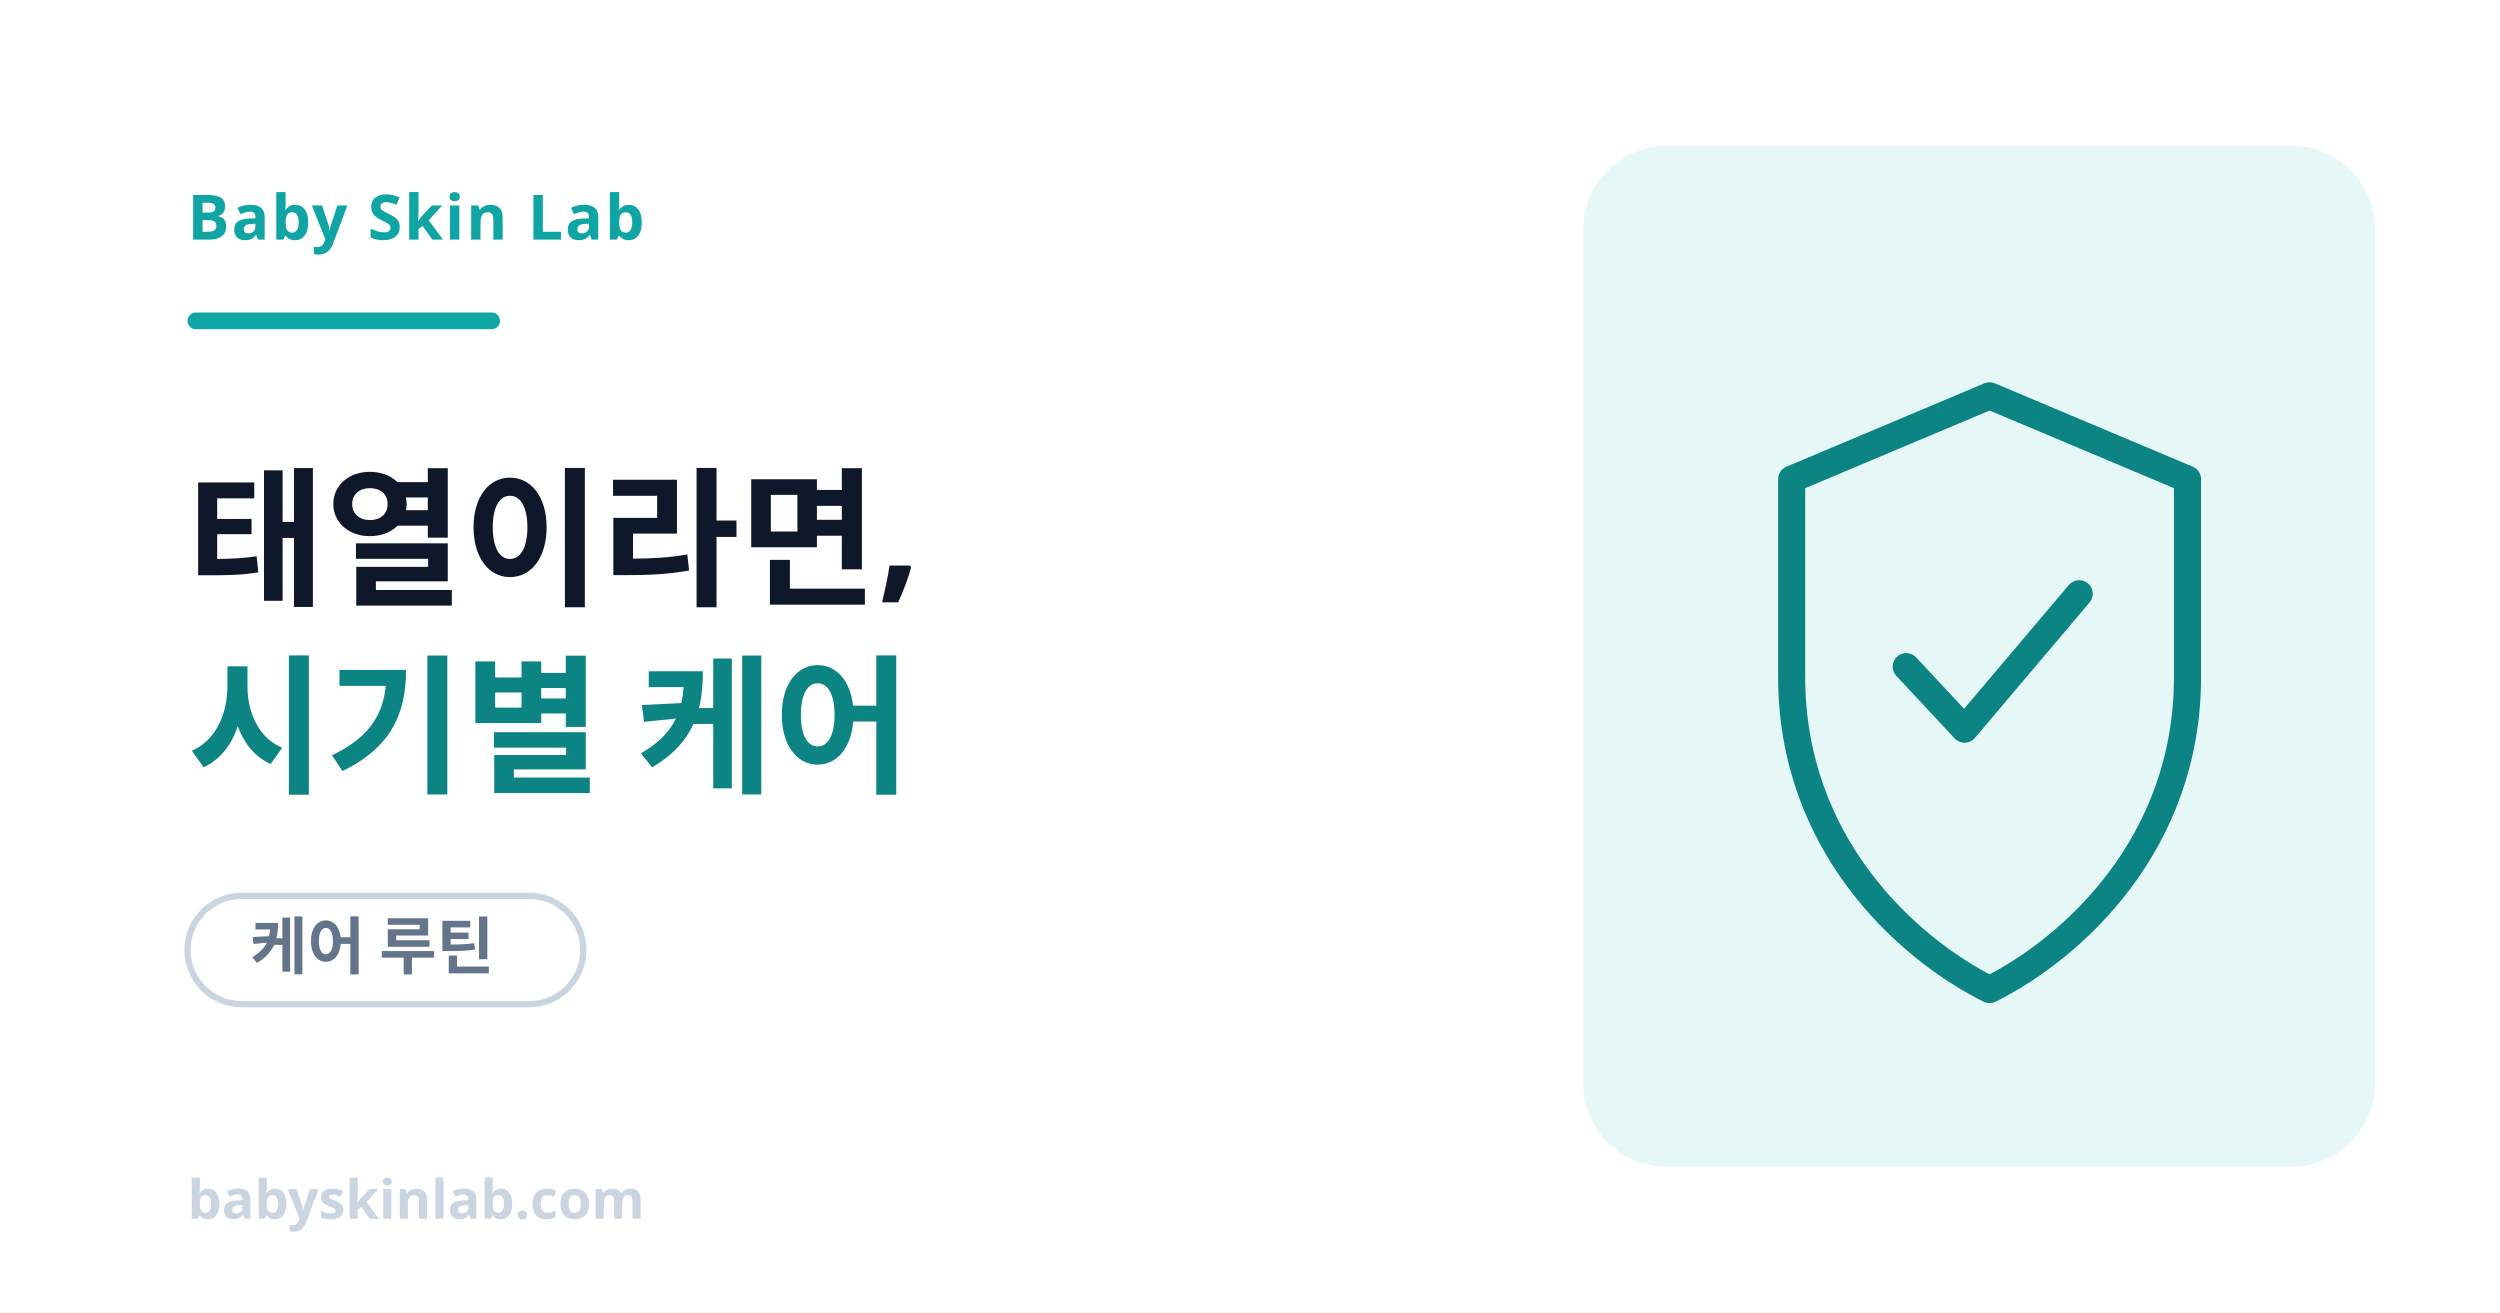
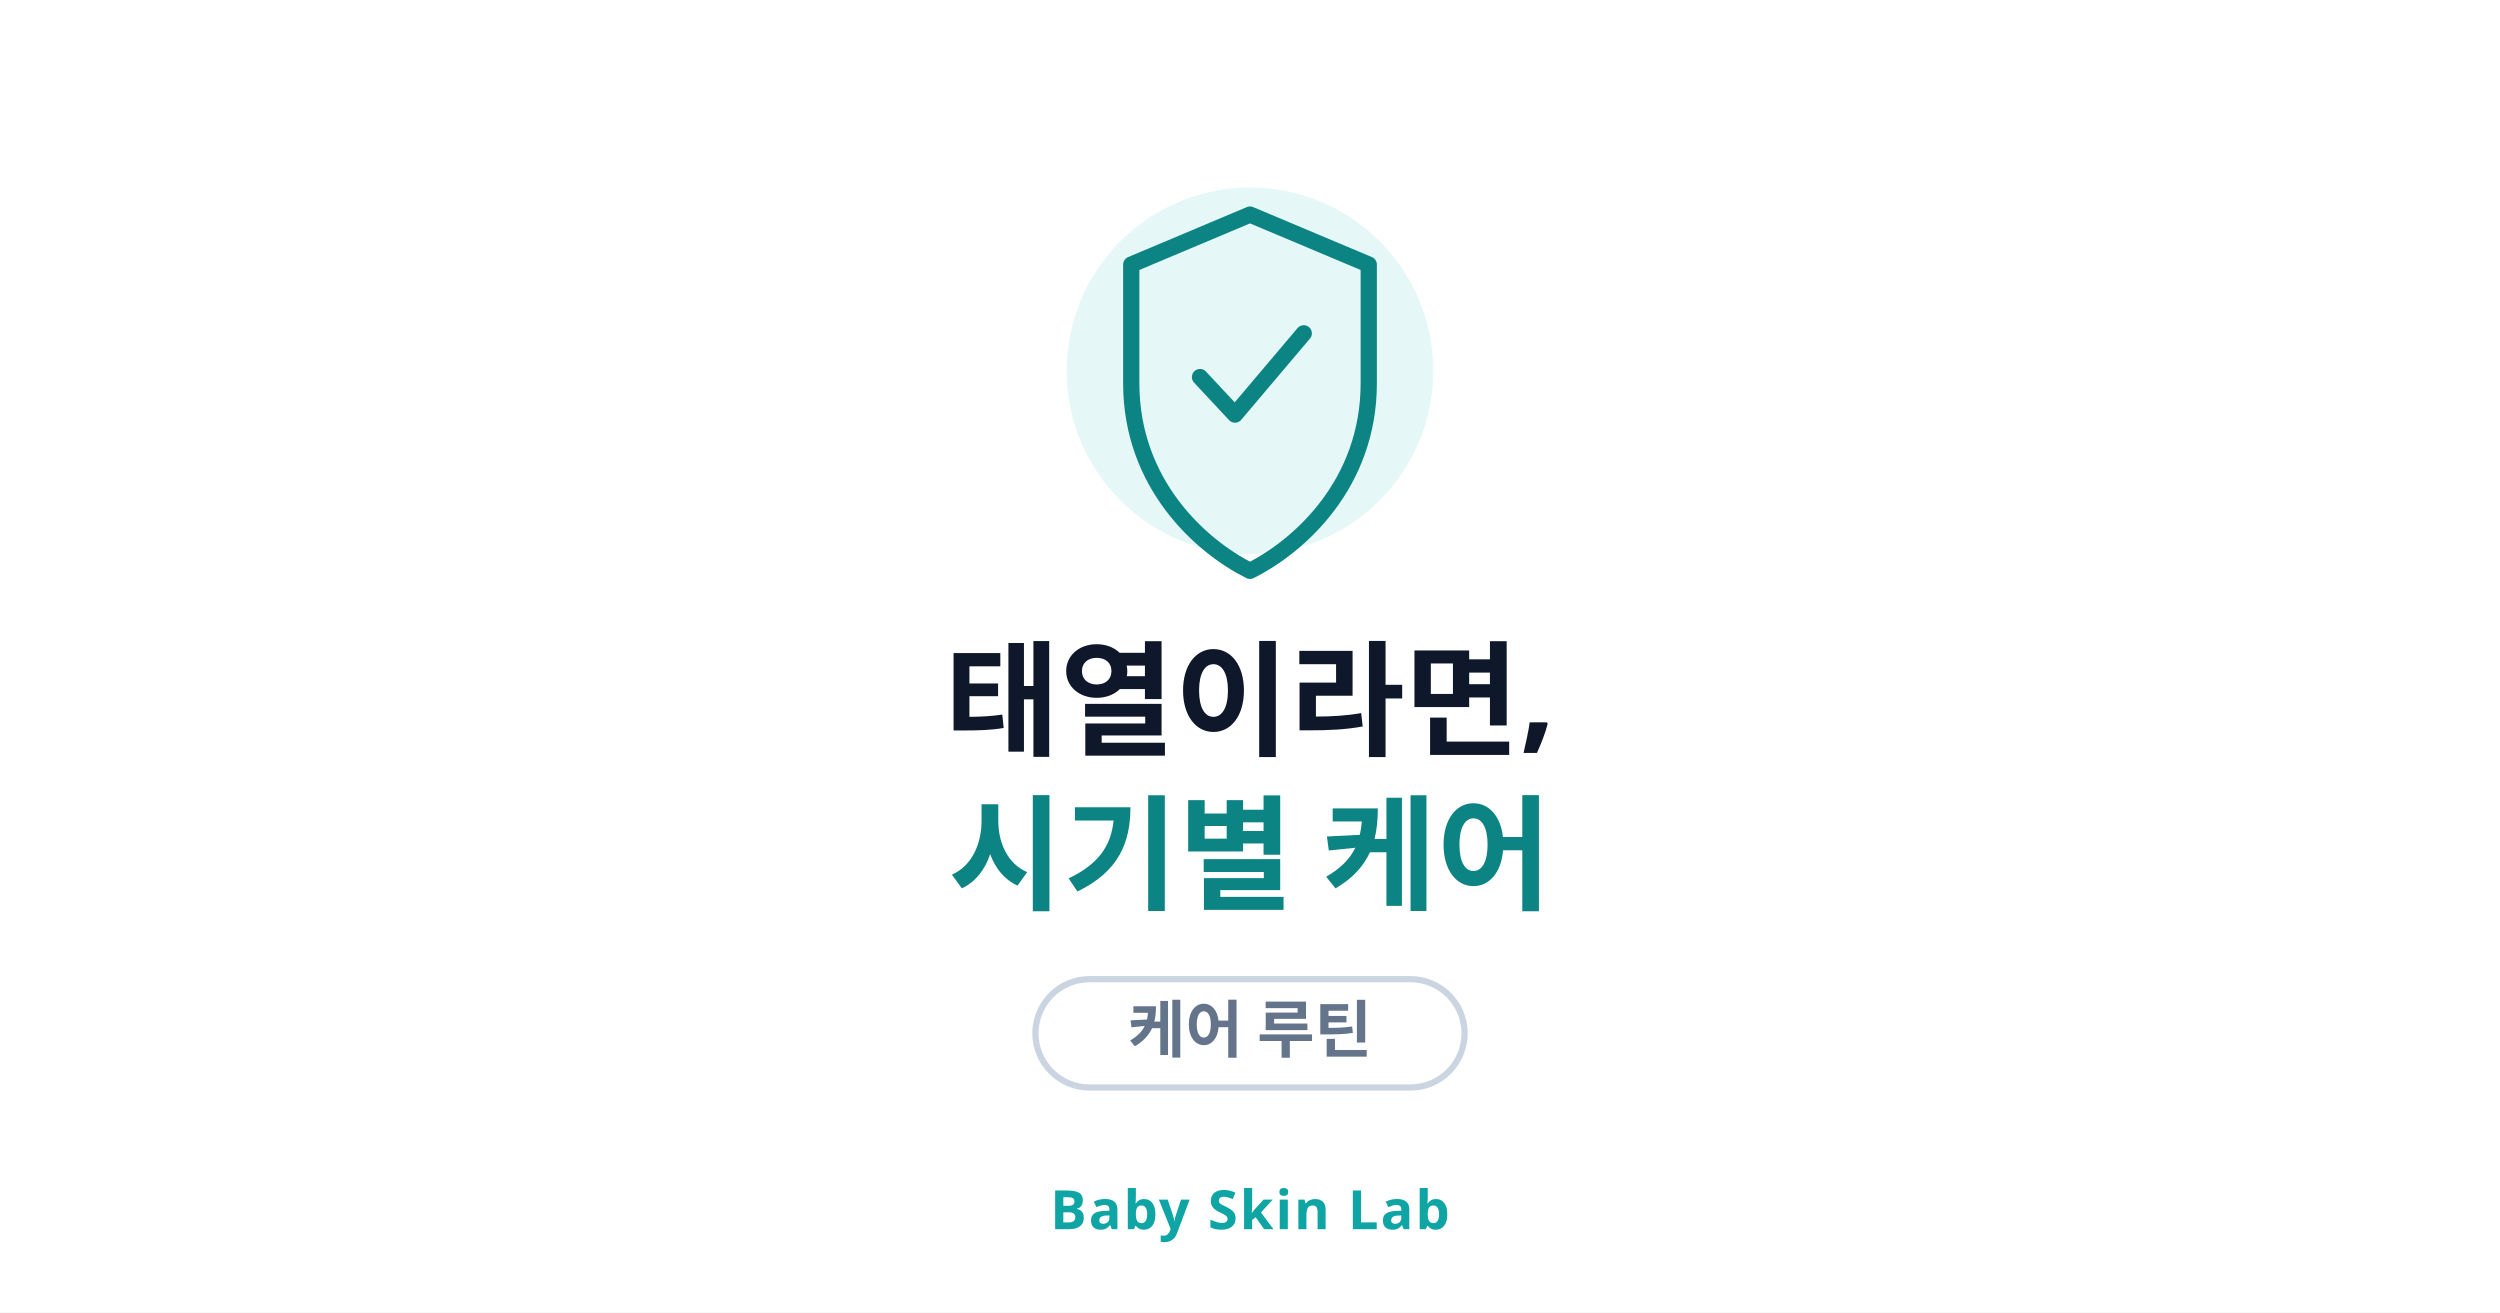
<svg xmlns="http://www.w3.org/2000/svg" viewBox="0 0 1200 630" font-family="Pretendard, sans-serif">
  <rect width="1200" height="630" fill="#ffffff" />
-   <rect x="760" y="70" width="380" height="490" rx="40" fill="#e6f7f7" />
-   <g fill="none" stroke="#0b8483" stroke-width="13" stroke-linecap="round" stroke-linejoin="round">
-     <path d="M955 190 l95 40 v95 c0 80 -55 130 -95 150 c-40 -20 -95 -70 -95 -150 v-95 Z" />
-     <path d="M915 320 l28 30 l55 -65" />
+   <circle cx="600" cy="178" r="88" fill="#e6f7f7" />
+   <g transform="translate(600,178) scale(0.6) translate(-955,-315)">
+     <g fill="none" stroke="#0b8483" stroke-width="13" stroke-linecap="round" stroke-linejoin="round">
+       <path d="M955 190 l95 40 v95 c0 80 -55 130 -95 150 c-40 -20 -95 -70 -95 -150 v-95 Z" />
+       <path d="M915 320 l28 30 l55 -65" />
+     </g>
  </g>
-   <text x="90" y="115" font-size="30" font-weight="800" fill="#0ea5a4" letter-spacing="1">Baby Skin Lab</text>
-   <rect x="90" y="150" width="150" height="8" rx="4" fill="#0ea5a4" />
-   <text x="90" y="285" font-size="72" font-weight="800" fill="#0f172a">태열이라면,</text>
-   <text x="90" y="375" font-size="72" font-weight="800" fill="#0f172a">
+   <text x="600" y="358" text-anchor="middle" font-size="60" font-weight="800" fill="#0f172a">태열이라면,</text>
+   <text x="600" y="432" text-anchor="middle" font-size="60" font-weight="800" fill="#0f172a">
    <tspan fill="#0b8483">시기별 케어</tspan>
  </text>
-   <rect x="90" y="430" rx="26" ry="26" width="190" height="52" fill="none" stroke="#cbd5e1" stroke-width="3" />
-   <text x="120" y="465" font-size="30" font-weight="700" fill="#64748b">케어 루틴</text>
-   <text x="90" y="585" font-size="26" font-weight="600" fill="#cbd5e1">babyskinlab.com</text>
+   <rect x="497" y="470" rx="26" ry="26" width="206" height="52" fill="none" stroke="#cbd5e1" stroke-width="3" />
+   <text x="600" y="505" text-anchor="middle" font-size="30" font-weight="700" fill="#64748b">케어 루틴</text>
+   <text x="600" y="590" text-anchor="middle" font-size="26" font-weight="800" fill="#0ea5a4" letter-spacing="1">Baby Skin Lab</text>
</svg>
